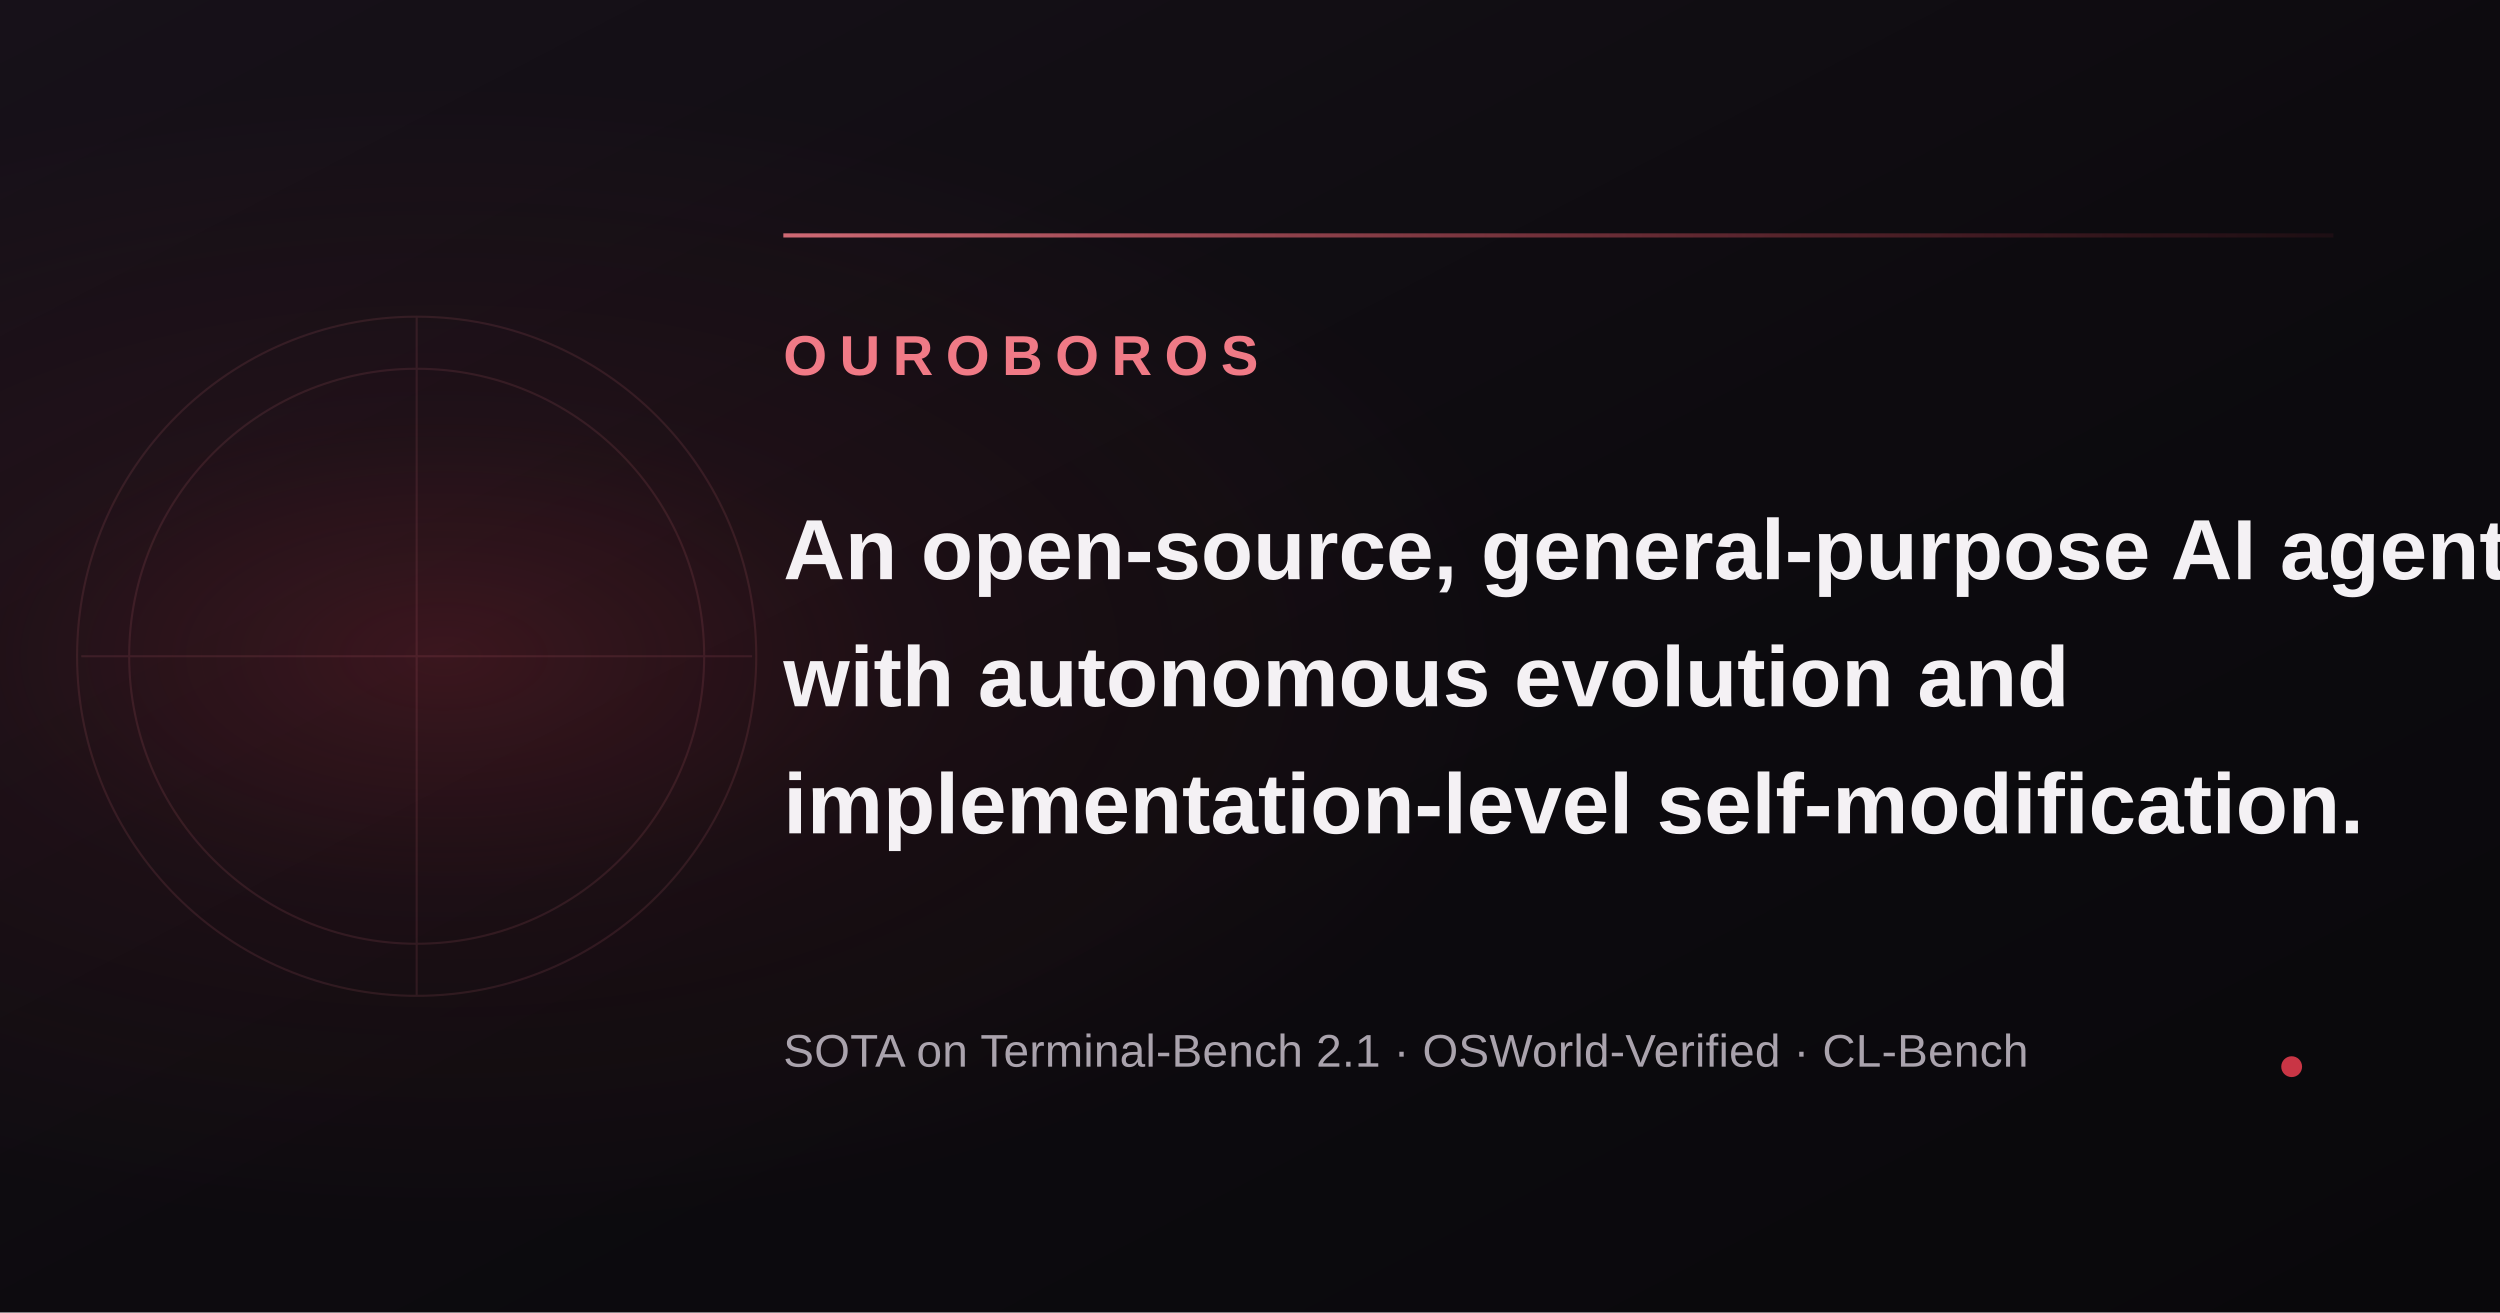
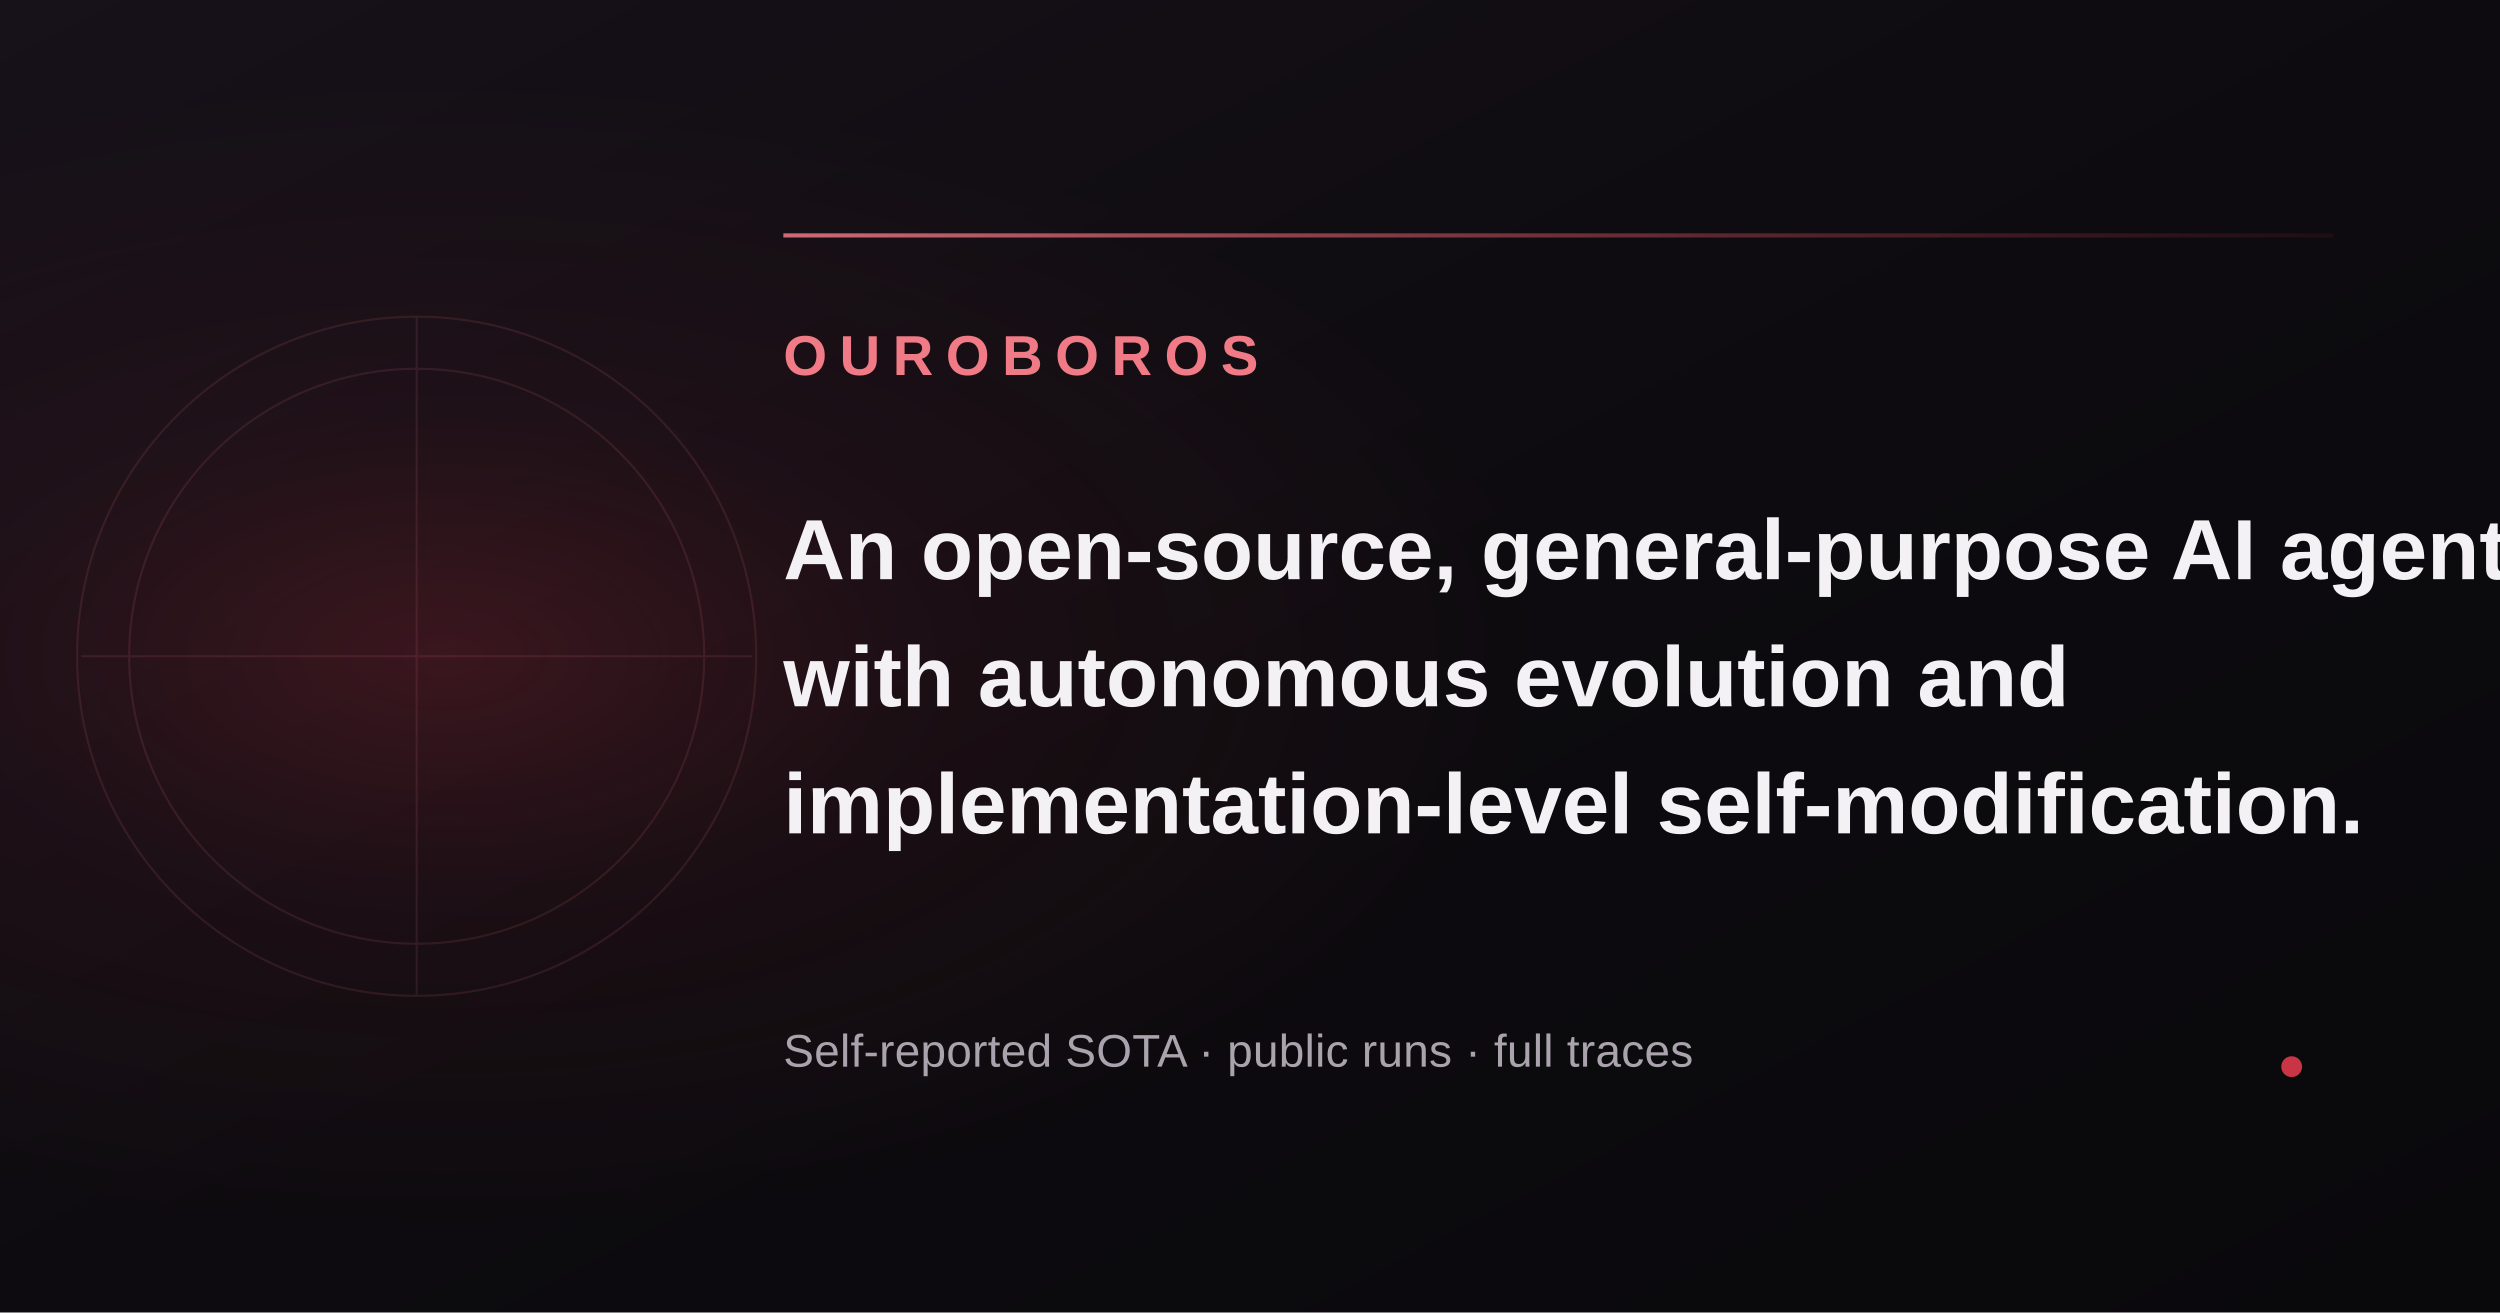
<svg xmlns="http://www.w3.org/2000/svg" width="1200" height="630" viewBox="0 0 1200 630">
  <defs>
    <linearGradient id="background" x1="0" y1="0" x2="1" y2="1">
      <stop offset="0" stop-color="#171119" />
      <stop offset="0.52" stop-color="#0d0b0f" />
      <stop offset="1" stop-color="#09080b" />
    </linearGradient>
    <radialGradient id="signal" cx="0.18" cy="0.5" r="0.44">
      <stop offset="0" stop-color="#c93545" stop-opacity="0.23" />
      <stop offset="0.42" stop-color="#c93545" stop-opacity="0.07" />
      <stop offset="1" stop-color="#c93545" stop-opacity="0" />
    </radialGradient>
    <linearGradient id="rule" x1="0" y1="0" x2="1" y2="0">
      <stop offset="0" stop-color="#f07a86" stop-opacity="0.85" />
      <stop offset="1" stop-color="#c93545" stop-opacity="0.08" />
    </linearGradient>
  </defs>
  <rect width="1200" height="630" fill="url(#background)" />
  <rect width="1200" height="630" fill="url(#signal)" />
  <g fill="none" stroke="#f07a86" stroke-width="1" opacity="0.12">
    <circle cx="200" cy="315" r="138" />
    <circle cx="200" cy="315" r="163" />
    <path d="M39 315H361" />
    <path d="M200 152V478" />
  </g>
  <rect x="376" y="112" width="744" height="2" fill="url(#rule)" />
  <g font-family="-apple-system, BlinkMacSystemFont, 'SF Pro Display', 'Helvetica Neue', Arial, sans-serif">
    <text x="376" y="180" fill="#f07a86" font-size="27" font-weight="650" letter-spacing="6">OUROBOROS</text>
    <text x="376" y="278" fill="#f4f1f4" font-size="41" font-weight="620">An open-source, general-purpose AI agent</text>
    <text x="376" y="339" fill="#f4f1f4" font-size="41" font-weight="620">with autonomous evolution and</text>
    <text x="376" y="400" fill="#f4f1f4" font-size="41" font-weight="620">implementation-level self-modification.</text>
-     <text x="376" y="512" fill="#aaa3ad" font-size="22" font-weight="500" letter-spacing="0.15">SOTA on Terminal-Bench 2.1 · OSWorld-Verified · CL-Bench</text>
+     <text x="376" y="512" fill="#aaa3ad" font-size="22" font-weight="500" letter-spacing="0.15">Self-reported SOTA · public runs · full traces</text>
  </g>
  <circle cx="1100" cy="512" r="5" fill="#c93545" />
</svg>
